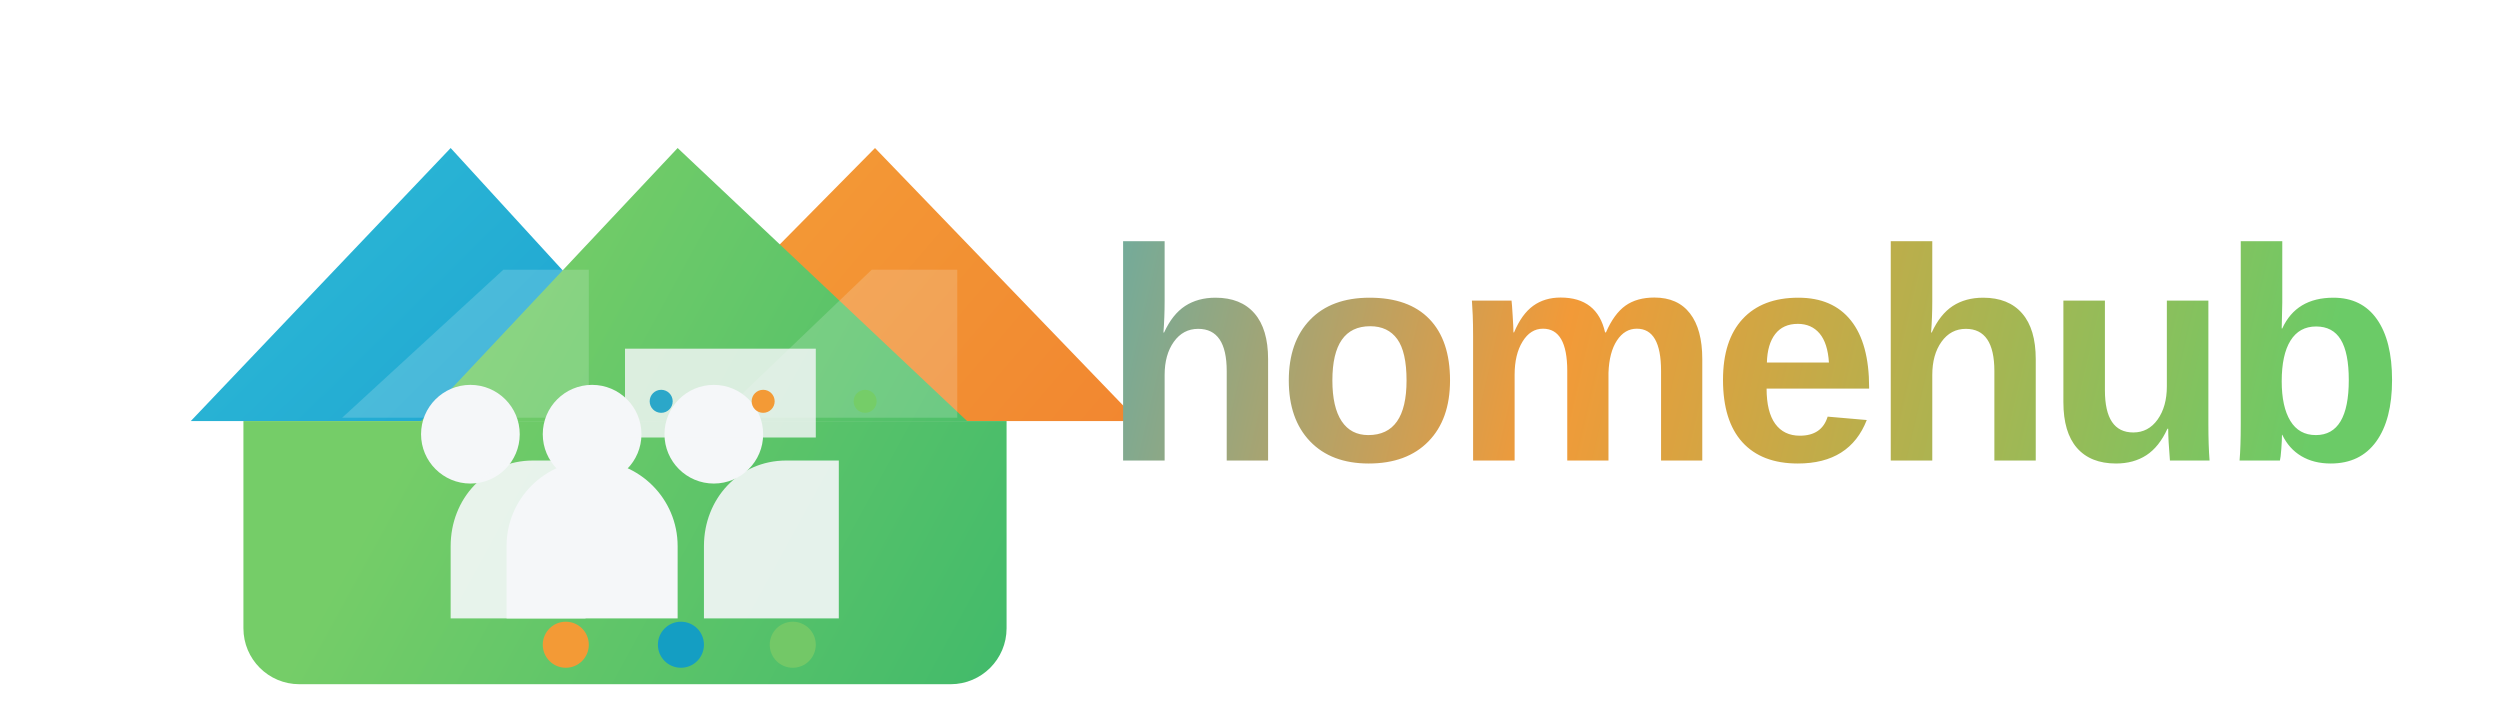
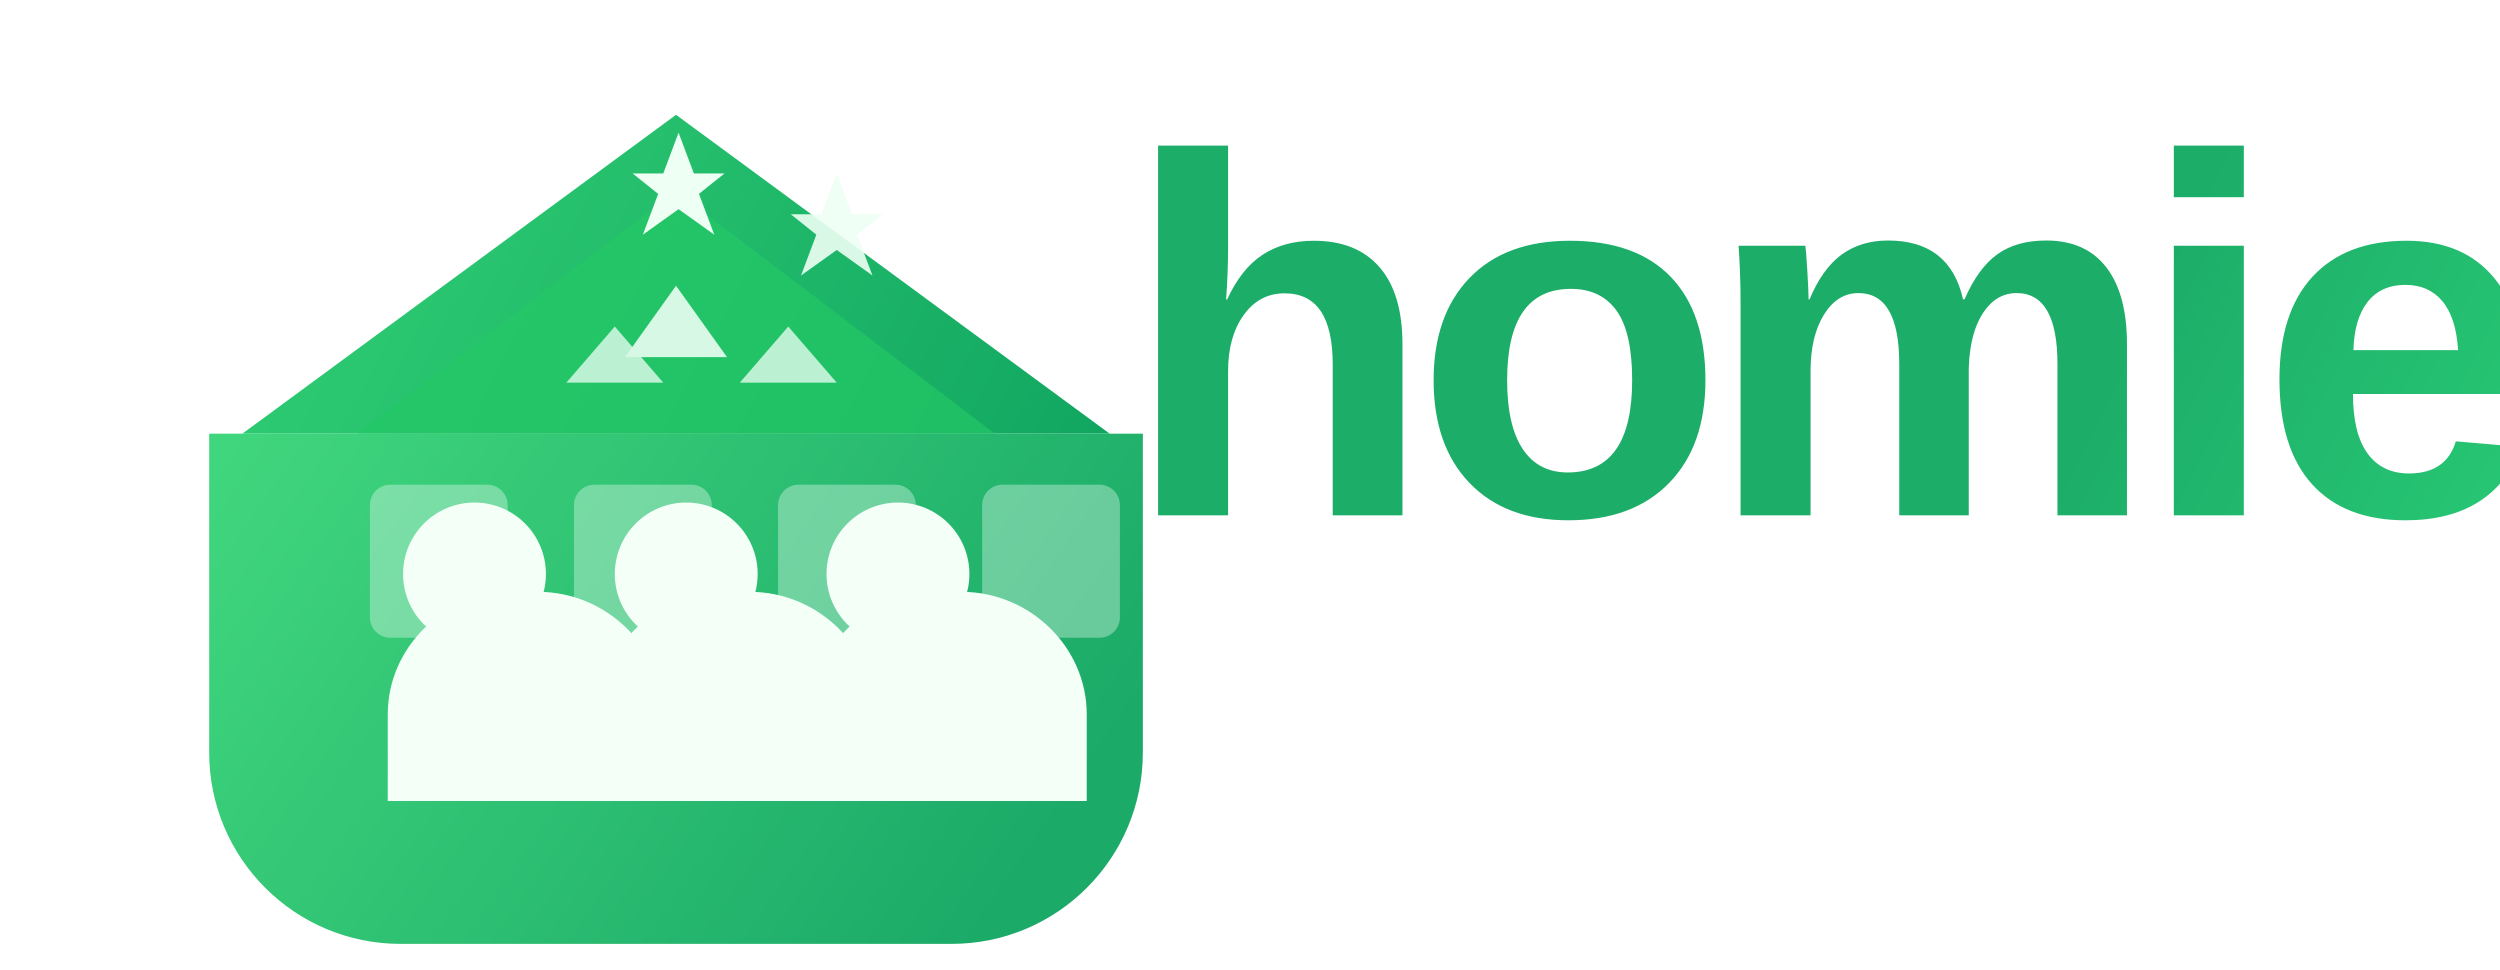
- <svg xmlns="http://www.w3.org/2000/svg" width="760" height="220" viewBox="0 0 760 220" fill="none">
+ <svg xmlns="http://www.w3.org/2000/svg" width="980" height="380" viewBox="0 0 980 380" fill="none">
  <defs>
-     <linearGradient id="roofLeft" x1="61" y1="56" x2="173" y2="170" gradientUnits="userSpaceOnUse">
-       <stop stop-color="#2BB7D5" />
-       <stop offset="1" stop-color="#1A9DD0" />
+     <linearGradient id="roofGrad" x1="0" y1="40" x2="420" y2="260" gradientUnits="userSpaceOnUse">
+       <stop stop-color="#38D778" />
+       <stop offset="1" stop-color="#0CA05E" />
    </linearGradient>
-     <linearGradient id="roofRight" x1="213" y1="44" x2="372" y2="180" gradientUnits="userSpaceOnUse">
-       <stop stop-color="#F39A36" />
-       <stop offset="1" stop-color="#F17C2D" />
+     <linearGradient id="houseGrad" x1="100" y1="110" x2="390" y2="310" gradientUnits="userSpaceOnUse">
+       <stop stop-color="#40D67D" />
+       <stop offset="1" stop-color="#1BAA68" />
    </linearGradient>
-     <linearGradient id="roofBottom" x1="126" y1="90" x2="318" y2="195" gradientUnits="userSpaceOnUse">
-       <stop stop-color="#75CD68" />
-       <stop offset="1" stop-color="#3BB86B" />
-     </linearGradient>
-     <linearGradient id="textGrad" x1="255" y1="44" x2="700" y2="147" gradientUnits="userSpaceOnUse">
-       <stop stop-color="#21B6D9" />
-       <stop offset="0.5" stop-color="#F29A38" />
-       <stop offset="1" stop-color="#6BCB67" />
+     <linearGradient id="textGrad" x1="410" y1="20" x2="900" y2="260" gradientUnits="userSpaceOnUse">
+       <stop stop-color="#1CAD68" />
+       <stop offset="0.5" stop-color="#2ED67B" />
+       <stop offset="1" stop-color="#0F8E5D" />
    </linearGradient>
  </defs>
-   <g transform="translate(18,10)">
-     <path d="M40 118L119 35L195 118H40Z" fill="url(#roofLeft)" />
-     <path d="M166 118L248 35L328 118H166Z" fill="url(#roofRight)" />
-     <path d="M110 118L188 35L276 118H110Z" fill="url(#roofBottom)" />
-     <path d="M56 118H288V181C288 190.389 280.389 198 271 198H73C63.611 198 56 190.389 56 181V118Z" fill="url(#roofBottom)" />
-     <path d="M86 117L135 72L161 72L161 117H86Z" fill="#F5F7F9" opacity="0.18" />
-     <path d="M200 117L247 72L273 72L273 117H200Z" fill="#F5F7F9" opacity="0.18" />
-     <circle cx="125" cy="122" r="15" fill="#F5F7F9" />
-     <circle cx="162" cy="122" r="15" fill="#F5F7F9" />
-     <circle cx="199" cy="122" r="15" fill="#F5F7F9" />
-     <path d="M136 156C136 141.641 147.641 130 162 130C176.359 130 188 141.641 188 156V178H136V156Z" fill="#F5F7F9" />
-     <path d="M119 156C119 141.641 129.643 130 144 130H160V178H119V156Z" fill="#F5F7F9" opacity="0.9" />
-     <path d="M196 156C196 141.641 206.643 130 221 130H237V178H196V156Z" fill="#F5F7F9" opacity="0.9" />
-     <path d="M172 96H230V123H172V96Z" fill="#F5F7F9" opacity="0.82" />
-     <circle cx="183" cy="112" r="3.5" fill="#2BA7C9" />
-     <circle cx="214" cy="112" r="3.5" fill="#F39A36" />
-     <circle cx="245" cy="112" r="3.5" fill="#75CD68" />
-     <circle cx="154" cy="186" r="7" fill="#F39A36" />
-     <circle cx="189" cy="186" r="7" fill="#149EC3" />
-     <circle cx="223" cy="186" r="7" fill="#73C867" />
+   <g transform="translate(20,20)">
+     <path d="M75 150L245 25L415 150H75Z" fill="url(#roofGrad)" />
+     <path d="M120 150L245 55L370 150H120Z" fill="#23C765" opacity="0.72" />
+     <path d="M62 150H428V275C428 316.421 394.421 350 353 350H137C95.579 350 62 316.421 62 275V150Z" fill="url(#houseGrad)" />
+     <g opacity="0.35">
+       <rect x="125" y="170" width="54" height="60" rx="8" fill="#F4FFF8" />
+       <rect x="205" y="170" width="54" height="60" rx="8" fill="#F4FFF8" />
+       <rect x="285" y="170" width="54" height="60" rx="8" fill="#F4FFF8" />
+       <rect x="365" y="170" width="54" height="60" rx="8" fill="#F4FFF8" />
+     </g>
+     <g>
+       <circle cx="166" cy="205" r="28" fill="#F4FFF8" />
+       <path d="M132 260C132 233.49 154.49 212 181 212H191C217.51 212 240 233.49 240 260V294H132V260Z" fill="#F4FFF8" />
+       <circle cx="249" cy="205" r="28" fill="#F4FFF8" />
+       <path d="M215 260C215 233.49 237.49 212 264 212H274C300.51 212 323 233.49 323 260V294H215V260Z" fill="#F4FFF8" />
+       <circle cx="332" cy="205" r="28" fill="#F4FFF8" />
+       <path d="M298 260C298 233.49 320.49 212 347 212H357C383.51 212 406 233.49 406 260V294H298V260Z" fill="#F4FFF8" />
+     </g>
+     <g opacity="0.9">
+       <path d="M225 120L245 92L265 120H225Z" fill="#EAFEF3" />
+       <path d="M202 130L221 108L240 130H202Z" fill="#EAFEF3" opacity="0.85" />
+       <path d="M270 130L289 108L308 130H270Z" fill="#EAFEF3" opacity="0.85" />
+     </g>
+     <g>
+       <path d="M228 48L240 48L246 32L252 48L264 48L254 56L260 72L246 62L232 72L238 56L228 48Z" fill="#EEFFF4" />
+       <path d="M290 64L302 64L308 48L314 64L326 64L316 72L322 88L308 78L294 88L300 72L290 64Z" fill="#EEFFF4" opacity="0.9" />
+     </g>
  </g>
-   <g>
-     <text x="335" y="140" font-size="92" font-weight="800" letter-spacing="-3" fill="url(#textGrad)" font-family="Arial, Helvetica, sans-serif">homehub</text>
+   <g transform="translate(440,72)">
+     <text x="0" y="130" font-size="200" font-weight="900" letter-spacing="-8" fill="url(#textGrad)" font-family="Arial, Helvetica, sans-serif" textLength="510" lengthAdjust="spacingAndGlyphs">homiehub</text>
  </g>
</svg>
